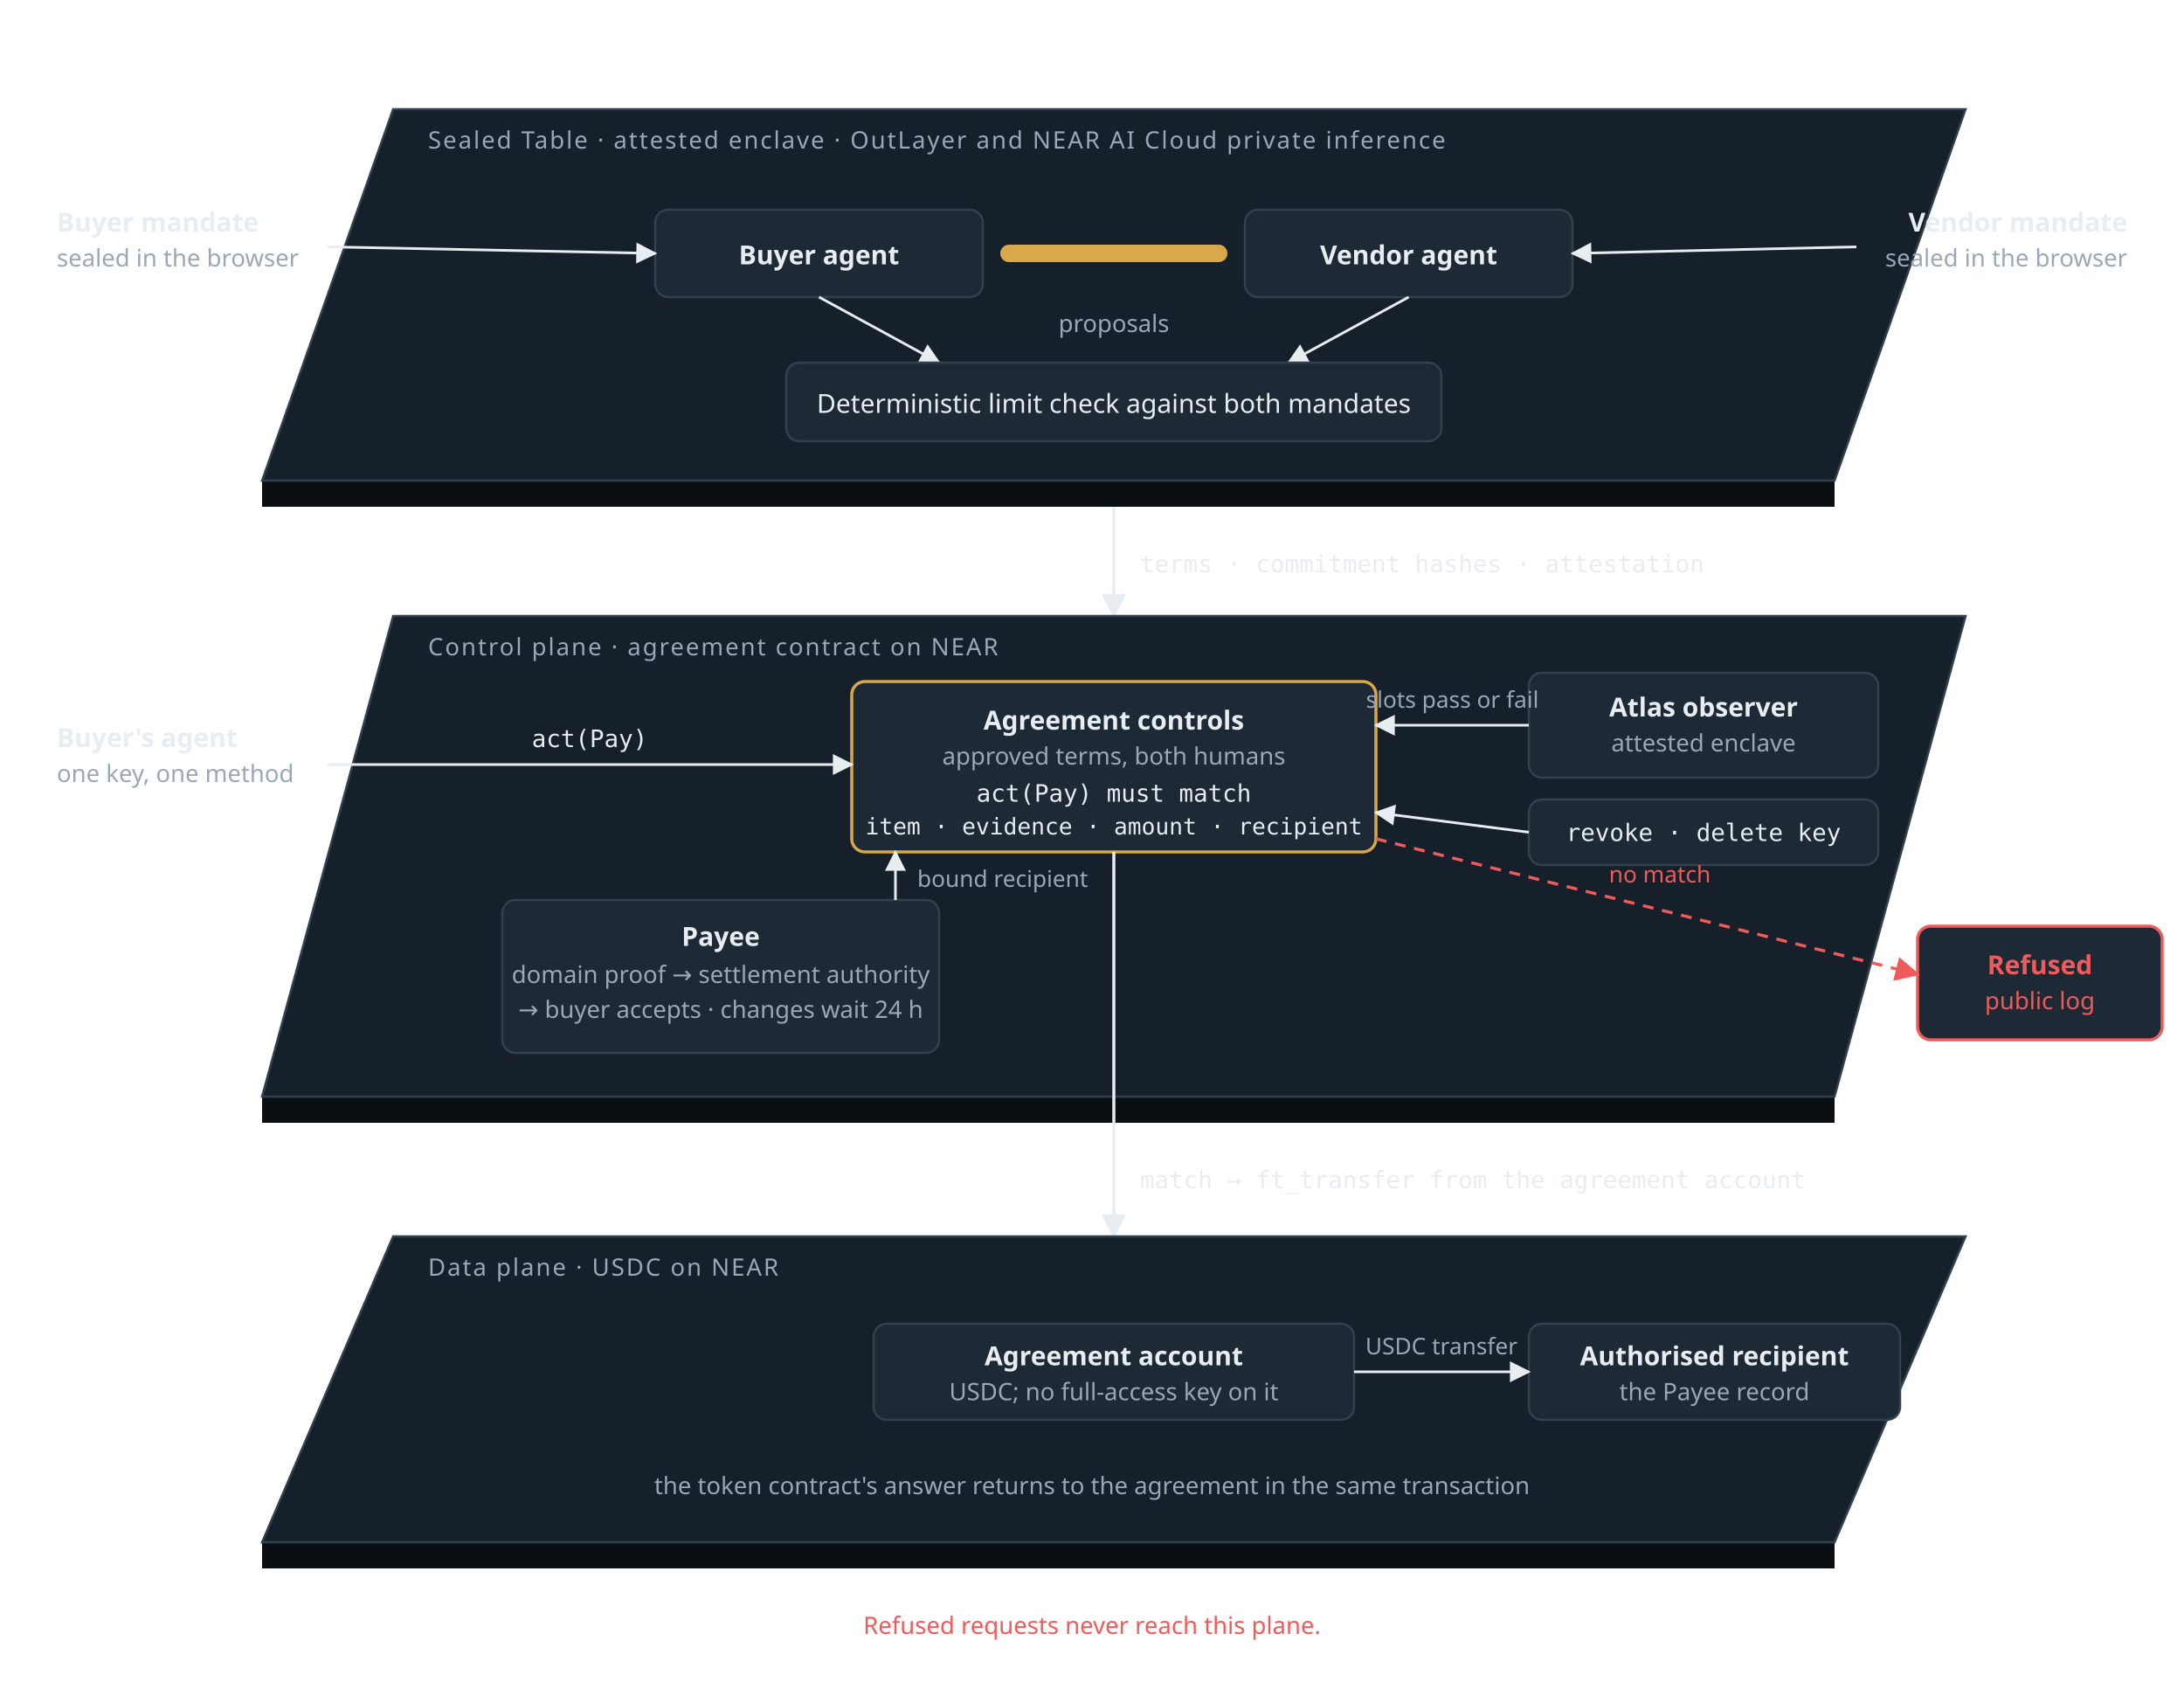
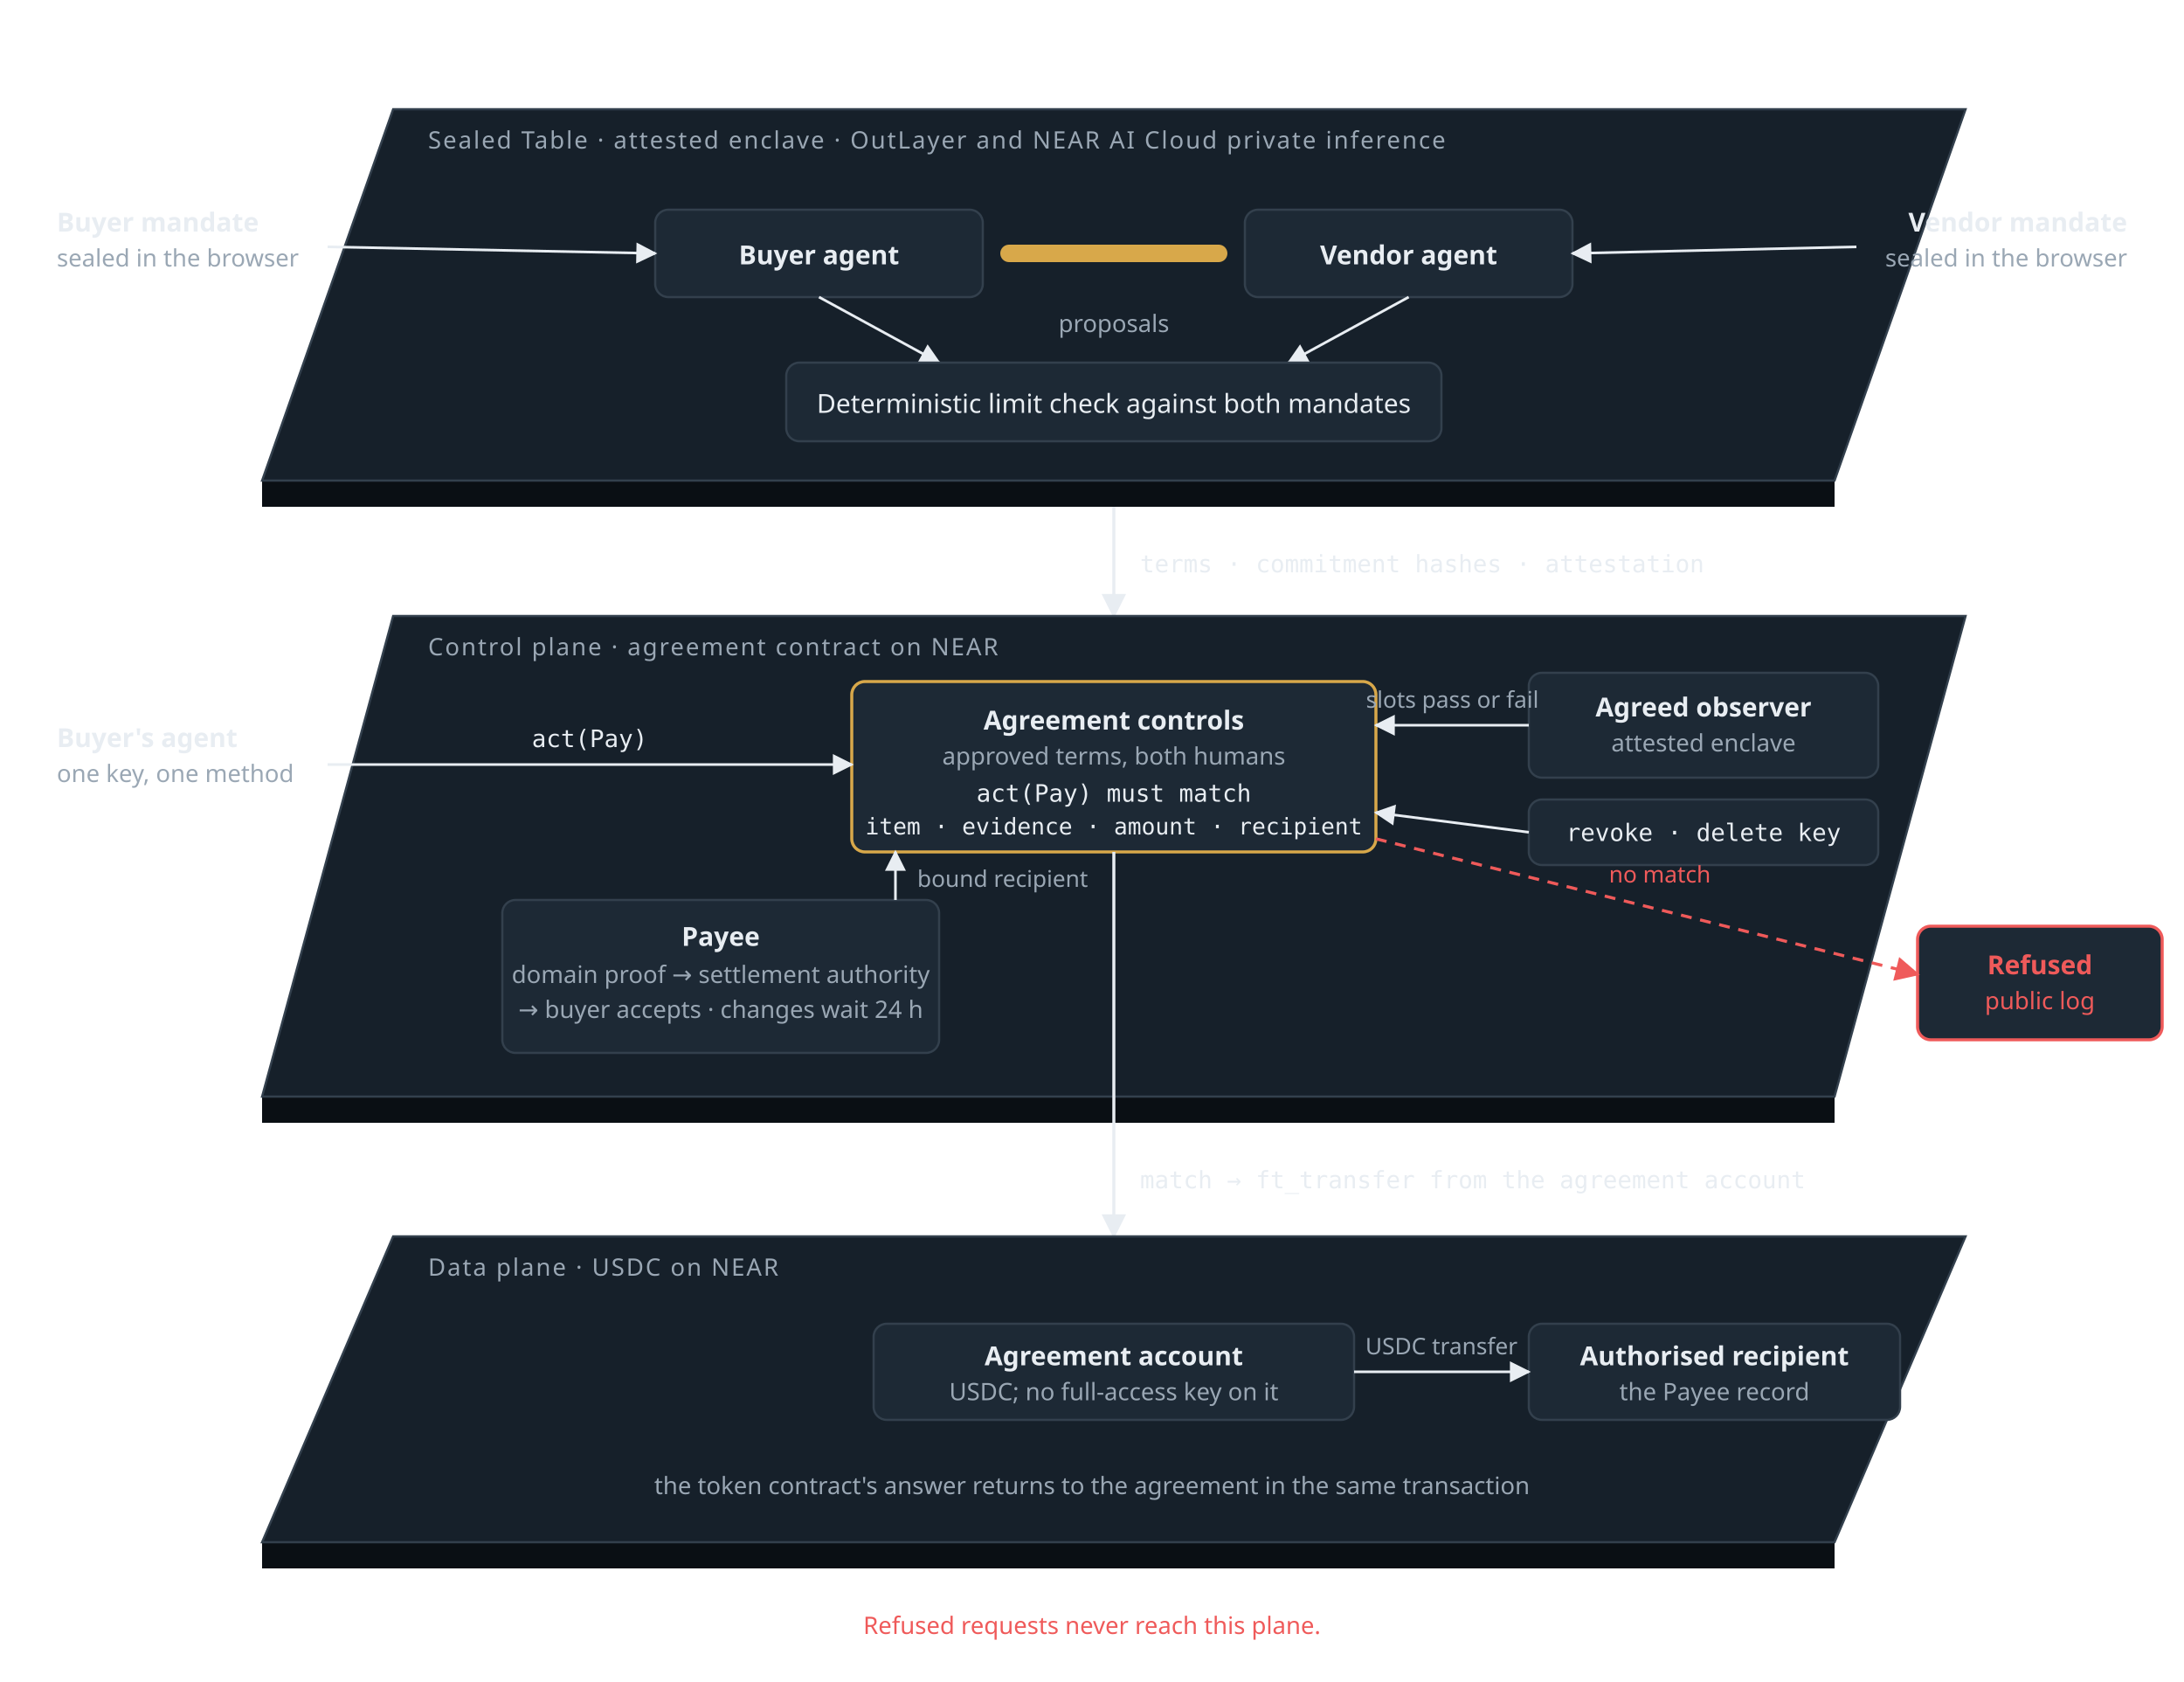
<svg xmlns="http://www.w3.org/2000/svg" viewBox="0 0 1000 770" role="img" aria-label="Accord drawn as three planes: the Sealed Table enclave produces terms and an attestation; the control plane, the agreement contract on NEAR, enforces the approved terms, the bound recipient and the evidence, and refuses everything else into a public log; the data plane, USDC on NEAR, moves only when the control plane sends it." font-family="Satoshi, Manrope, system-ui, sans-serif" font-size="12" style="color:var(--fg,#e8edf2)">
  <defs>
    <marker id="arr" viewBox="0 0 10 10" refX="9" refY="5" markerWidth="8" markerHeight="8" orient="auto-start-reverse">
      <path d="M0 0 L10 5 L0 10 z" fill="currentColor" />
    </marker>
    <marker id="arr-red" viewBox="0 0 10 10" refX="9" refY="5" markerWidth="8" markerHeight="8" orient="auto-start-reverse">
      <path d="M0 0 L10 5 L0 10 z" style="fill:var(--refuse,#ef5a5a)" />
    </marker>
  </defs>
  <polygon points="120,220 840,220 840,232 120,232" style="fill:var(--edge,#0a0f14)" />
  <polygon points="180,50 900,50 840,220 120,220" style="fill:var(--surface,#16202a);stroke:var(--line,#33404d)" stroke-width="1" />
  <text x="196" y="68" font-size="11" letter-spacing="0.8" style="fill:var(--muted,#9aa7b4)">Sealed Table · attested enclave · OutLayer and NEAR AI Cloud private inference</text>
  <rect x="300" y="96" width="150" height="40" rx="6" style="fill:var(--surface-2,#1d2935);stroke:var(--line,#33404d)" />
  <text x="375" y="121" text-anchor="middle" font-weight="600" fill="currentColor">Buyer agent</text>
  <rect x="570" y="96" width="150" height="40" rx="6" style="fill:var(--surface-2,#1d2935);stroke:var(--line,#33404d)" />
  <text x="645" y="121" text-anchor="middle" font-weight="600" fill="currentColor">Vendor agent</text>
  <rect x="458" y="112" width="104" height="8" rx="4" style="fill:var(--accent,#d8a84a)" />
  <line x1="375" y1="136" x2="430" y2="166" stroke="currentColor" stroke-width="1.2" marker-end="url(#arr)" />
  <line x1="645" y1="136" x2="590" y2="166" stroke="currentColor" stroke-width="1.2" marker-end="url(#arr)" />
  <text x="510" y="152" text-anchor="middle" font-size="11" style="fill:var(--muted,#9aa7b4)">proposals</text>
  <rect x="360" y="166" width="300" height="36" rx="6" style="fill:var(--surface-2,#1d2935);stroke:var(--line,#33404d)" />
  <text x="510" y="189" text-anchor="middle" fill="currentColor">Deterministic limit check against both mandates</text>
  <text x="26" y="106" font-weight="600" fill="currentColor">Buyer mandate</text>
  <text x="26" y="122" font-size="11" style="fill:var(--muted,#9aa7b4)">sealed in the browser</text>
  <line x1="150" y1="113" x2="300" y2="116" stroke="currentColor" stroke-width="1.2" marker-end="url(#arr)" />
  <text x="974" y="106" text-anchor="end" font-weight="600" fill="currentColor">Vendor mandate</text>
  <text x="974" y="122" text-anchor="end" font-size="11" style="fill:var(--muted,#9aa7b4)">sealed in the browser</text>
  <line x1="850" y1="113" x2="720" y2="116" stroke="currentColor" stroke-width="1.2" marker-end="url(#arr)" />
  <line x1="510" y1="232" x2="510" y2="282" stroke="currentColor" stroke-width="1.4" marker-end="url(#arr)" />
  <text x="522" y="262" font-family="JetBrains Mono, ui-monospace, monospace" font-size="11" fill="currentColor">terms · commitment hashes · attestation</text>
  <polygon points="120,502 840,502 840,514 120,514" style="fill:var(--edge,#0a0f14)" />
  <polygon points="180,282 900,282 840,502 120,502" style="fill:var(--surface,#16202a);stroke:var(--line,#33404d)" stroke-width="1" />
  <text x="196" y="300" font-size="11" letter-spacing="0.8" style="fill:var(--muted,#9aa7b4)">Control plane · agreement contract on NEAR</text>
  <rect x="390" y="312" width="240" height="78" rx="6" style="fill:var(--surface-2,#1d2935);stroke:var(--accent,#d8a84a)" stroke-width="1.4" />
  <text x="510" y="334" text-anchor="middle" font-weight="600" fill="currentColor">Agreement controls</text>
  <text x="510" y="350" text-anchor="middle" font-size="11" style="fill:var(--muted,#9aa7b4)">approved terms, both humans</text>
  <text x="510" y="367" text-anchor="middle" font-family="JetBrains Mono, ui-monospace, monospace" font-size="11" fill="currentColor">act(Pay) must match</text>
  <text x="510" y="382" text-anchor="middle" font-family="JetBrains Mono, ui-monospace, monospace" font-size="10.5" fill="currentColor">item · evidence · amount · recipient</text>
  <text x="26" y="342" font-weight="600" fill="currentColor">Buyer's agent</text>
  <text x="26" y="358" font-size="11" style="fill:var(--muted,#9aa7b4)">one key, one method</text>
  <line x1="150" y1="350" x2="390" y2="350" stroke="currentColor" stroke-width="1.2" marker-end="url(#arr)" />
  <text x="270" y="342" text-anchor="middle" font-family="JetBrains Mono, ui-monospace, monospace" font-size="11" fill="currentColor">act(Pay)</text>
  <rect x="700" y="308" width="160" height="48" rx="6" style="fill:var(--surface-2,#1d2935);stroke:var(--line,#33404d)" />
-   <text x="780" y="328" text-anchor="middle" font-weight="600" fill="currentColor">Atlas observer</text>
+   <text x="780" y="328" text-anchor="middle" font-weight="600" fill="currentColor">Agreed observer</text>
  <text x="780" y="344" text-anchor="middle" font-size="11" style="fill:var(--muted,#9aa7b4)">attested enclave</text>
  <line x1="700" y1="332" x2="630" y2="332" stroke="currentColor" stroke-width="1.2" marker-end="url(#arr)" />
  <text x="665" y="324" text-anchor="middle" font-size="10.5" style="fill:var(--muted,#9aa7b4)">slots pass or fail</text>
  <rect x="700" y="366" width="160" height="30" rx="6" style="fill:var(--surface-2,#1d2935);stroke:var(--line,#33404d)" />
  <text x="780" y="385" text-anchor="middle" font-family="JetBrains Mono, ui-monospace, monospace" font-size="11" fill="currentColor">revoke · delete key</text>
  <line x1="700" y1="381" x2="630" y2="372" stroke="currentColor" stroke-width="1.2" marker-end="url(#arr)" />
  <rect x="230" y="412" width="200" height="70" rx="6" style="fill:var(--surface-2,#1d2935);stroke:var(--line,#33404d)" />
  <text x="330" y="433" text-anchor="middle" font-weight="600" fill="currentColor">Payee</text>
  <text x="330" y="450" text-anchor="middle" font-size="11" style="fill:var(--muted,#9aa7b4)">domain proof → settlement authority</text>
  <text x="330" y="466" text-anchor="middle" font-size="11" style="fill:var(--muted,#9aa7b4)">→ buyer accepts · changes wait 24 h</text>
  <line x1="410" y1="412" x2="410" y2="390" stroke="currentColor" stroke-width="1.2" marker-end="url(#arr)" />
  <text x="420" y="406" font-size="10.5" style="fill:var(--muted,#9aa7b4)">bound recipient</text>
  <rect x="878" y="424" width="112" height="52" rx="6" style="fill:var(--surface-2,#1d2935);stroke:var(--refuse,#ef5a5a)" stroke-width="1.4" />
  <text x="934" y="446" text-anchor="middle" font-weight="600" style="fill:var(--refuse,#ef5a5a)">Refused</text>
  <text x="934" y="462" text-anchor="middle" font-size="11" style="fill:var(--refuse,#ef5a5a)">public log</text>
  <line x1="630" y1="384" x2="878" y2="446" stroke-width="1.4" stroke-dasharray="5 4" marker-end="url(#arr-red)" style="stroke:var(--refuse,#ef5a5a)" />
  <text x="760" y="404" text-anchor="middle" font-size="10.5" style="fill:var(--refuse,#ef5a5a)">no match</text>
  <line x1="510" y1="390" x2="510" y2="566" stroke="currentColor" stroke-width="1.4" marker-end="url(#arr)" />
  <text x="522" y="544" font-family="JetBrains Mono, ui-monospace, monospace" font-size="11" fill="currentColor">match → ft_transfer from the agreement account</text>
  <polygon points="120,706 840,706 840,718 120,718" style="fill:var(--edge,#0a0f14)" />
  <polygon points="180,566 900,566 840,706 120,706" style="fill:var(--surface,#16202a);stroke:var(--line,#33404d)" stroke-width="1" />
  <text x="196" y="584" font-size="11" letter-spacing="0.8" style="fill:var(--muted,#9aa7b4)">Data plane · USDC on NEAR</text>
  <rect x="400" y="606" width="220" height="44" rx="6" style="fill:var(--surface-2,#1d2935);stroke:var(--line,#33404d)" />
  <text x="510" y="625" text-anchor="middle" font-weight="600" fill="currentColor">Agreement account</text>
  <text x="510" y="641" text-anchor="middle" font-size="11" style="fill:var(--muted,#9aa7b4)">USDC; no full-access key on it</text>
  <rect x="700" y="606" width="170" height="44" rx="6" style="fill:var(--surface-2,#1d2935);stroke:var(--line,#33404d)" />
  <text x="785" y="625" text-anchor="middle" font-weight="600" fill="currentColor">Authorised recipient</text>
  <text x="785" y="641" text-anchor="middle" font-size="11" style="fill:var(--muted,#9aa7b4)">the Payee record</text>
  <line x1="620" y1="628" x2="700" y2="628" stroke="currentColor" stroke-width="1.2" marker-end="url(#arr)" />
  <text x="660" y="620" text-anchor="middle" font-size="10.5" style="fill:var(--muted,#9aa7b4)">USDC transfer</text>
  <text x="500" y="684" text-anchor="middle" font-size="11" style="fill:var(--muted,#9aa7b4)">the token contract's answer returns to the agreement in the same transaction</text>
  <text x="500" y="748" text-anchor="middle" font-size="11" style="fill:var(--refuse,#ef5a5a)">Refused requests never reach this plane.</text>
</svg>
